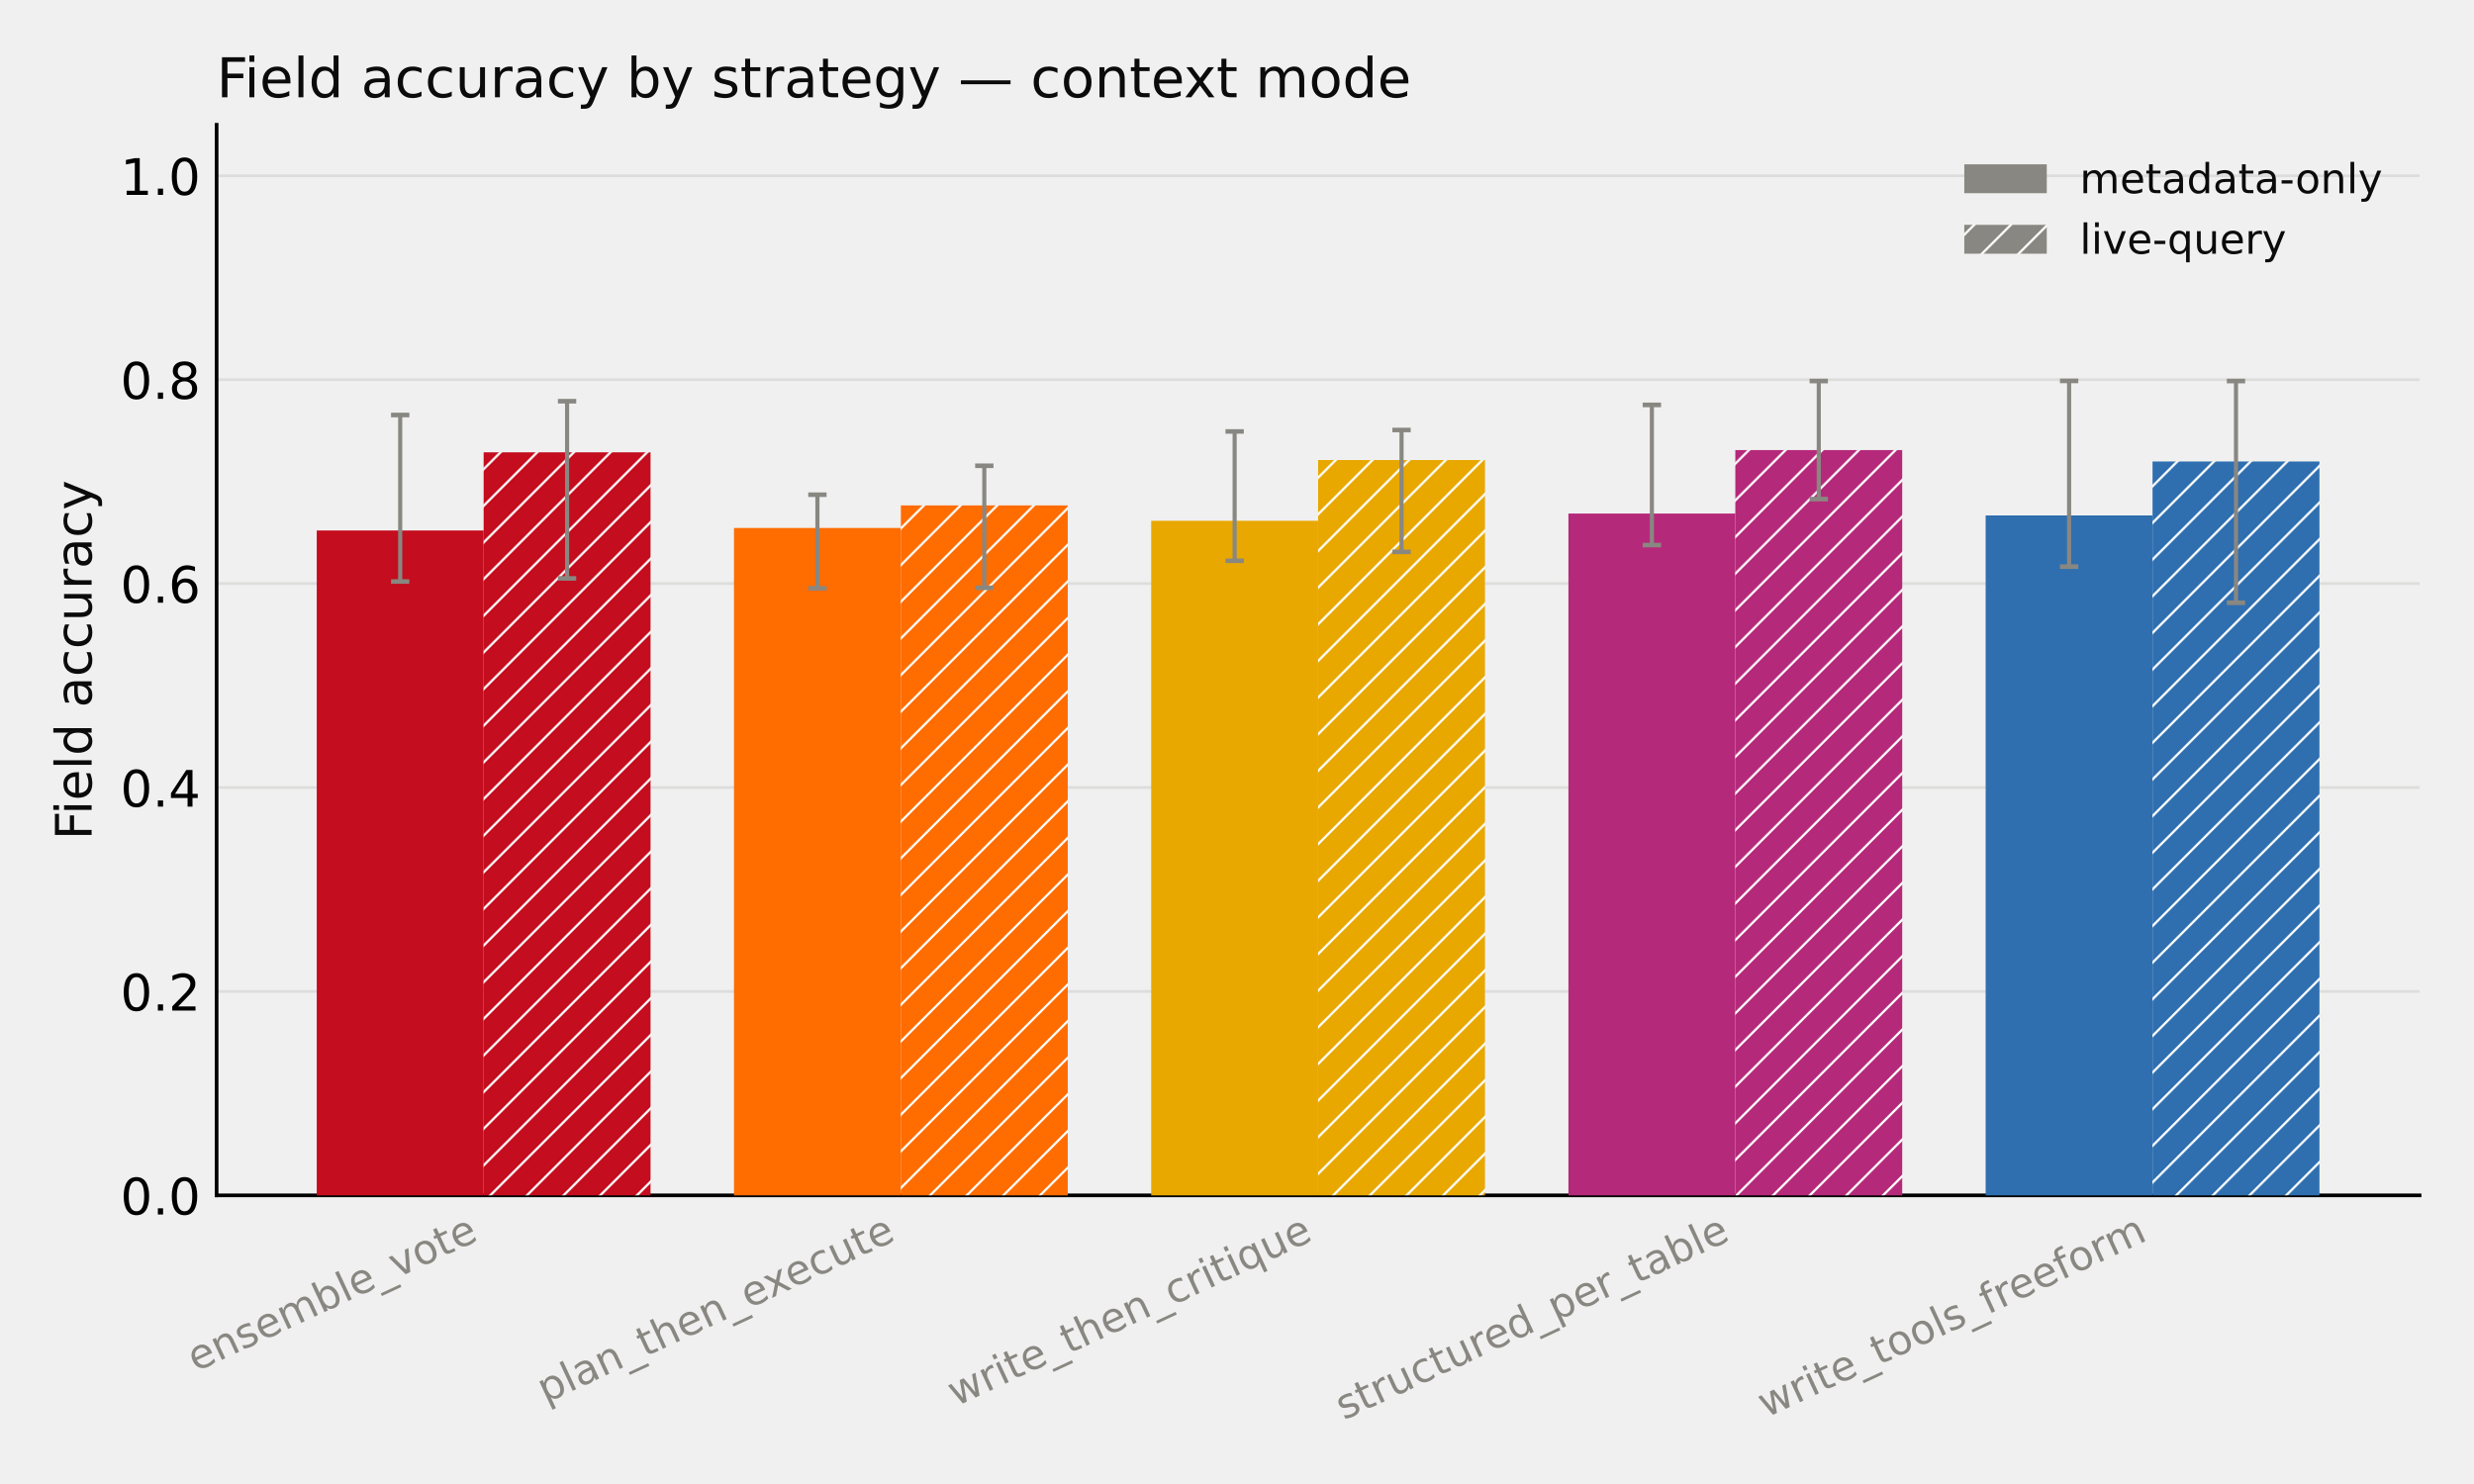
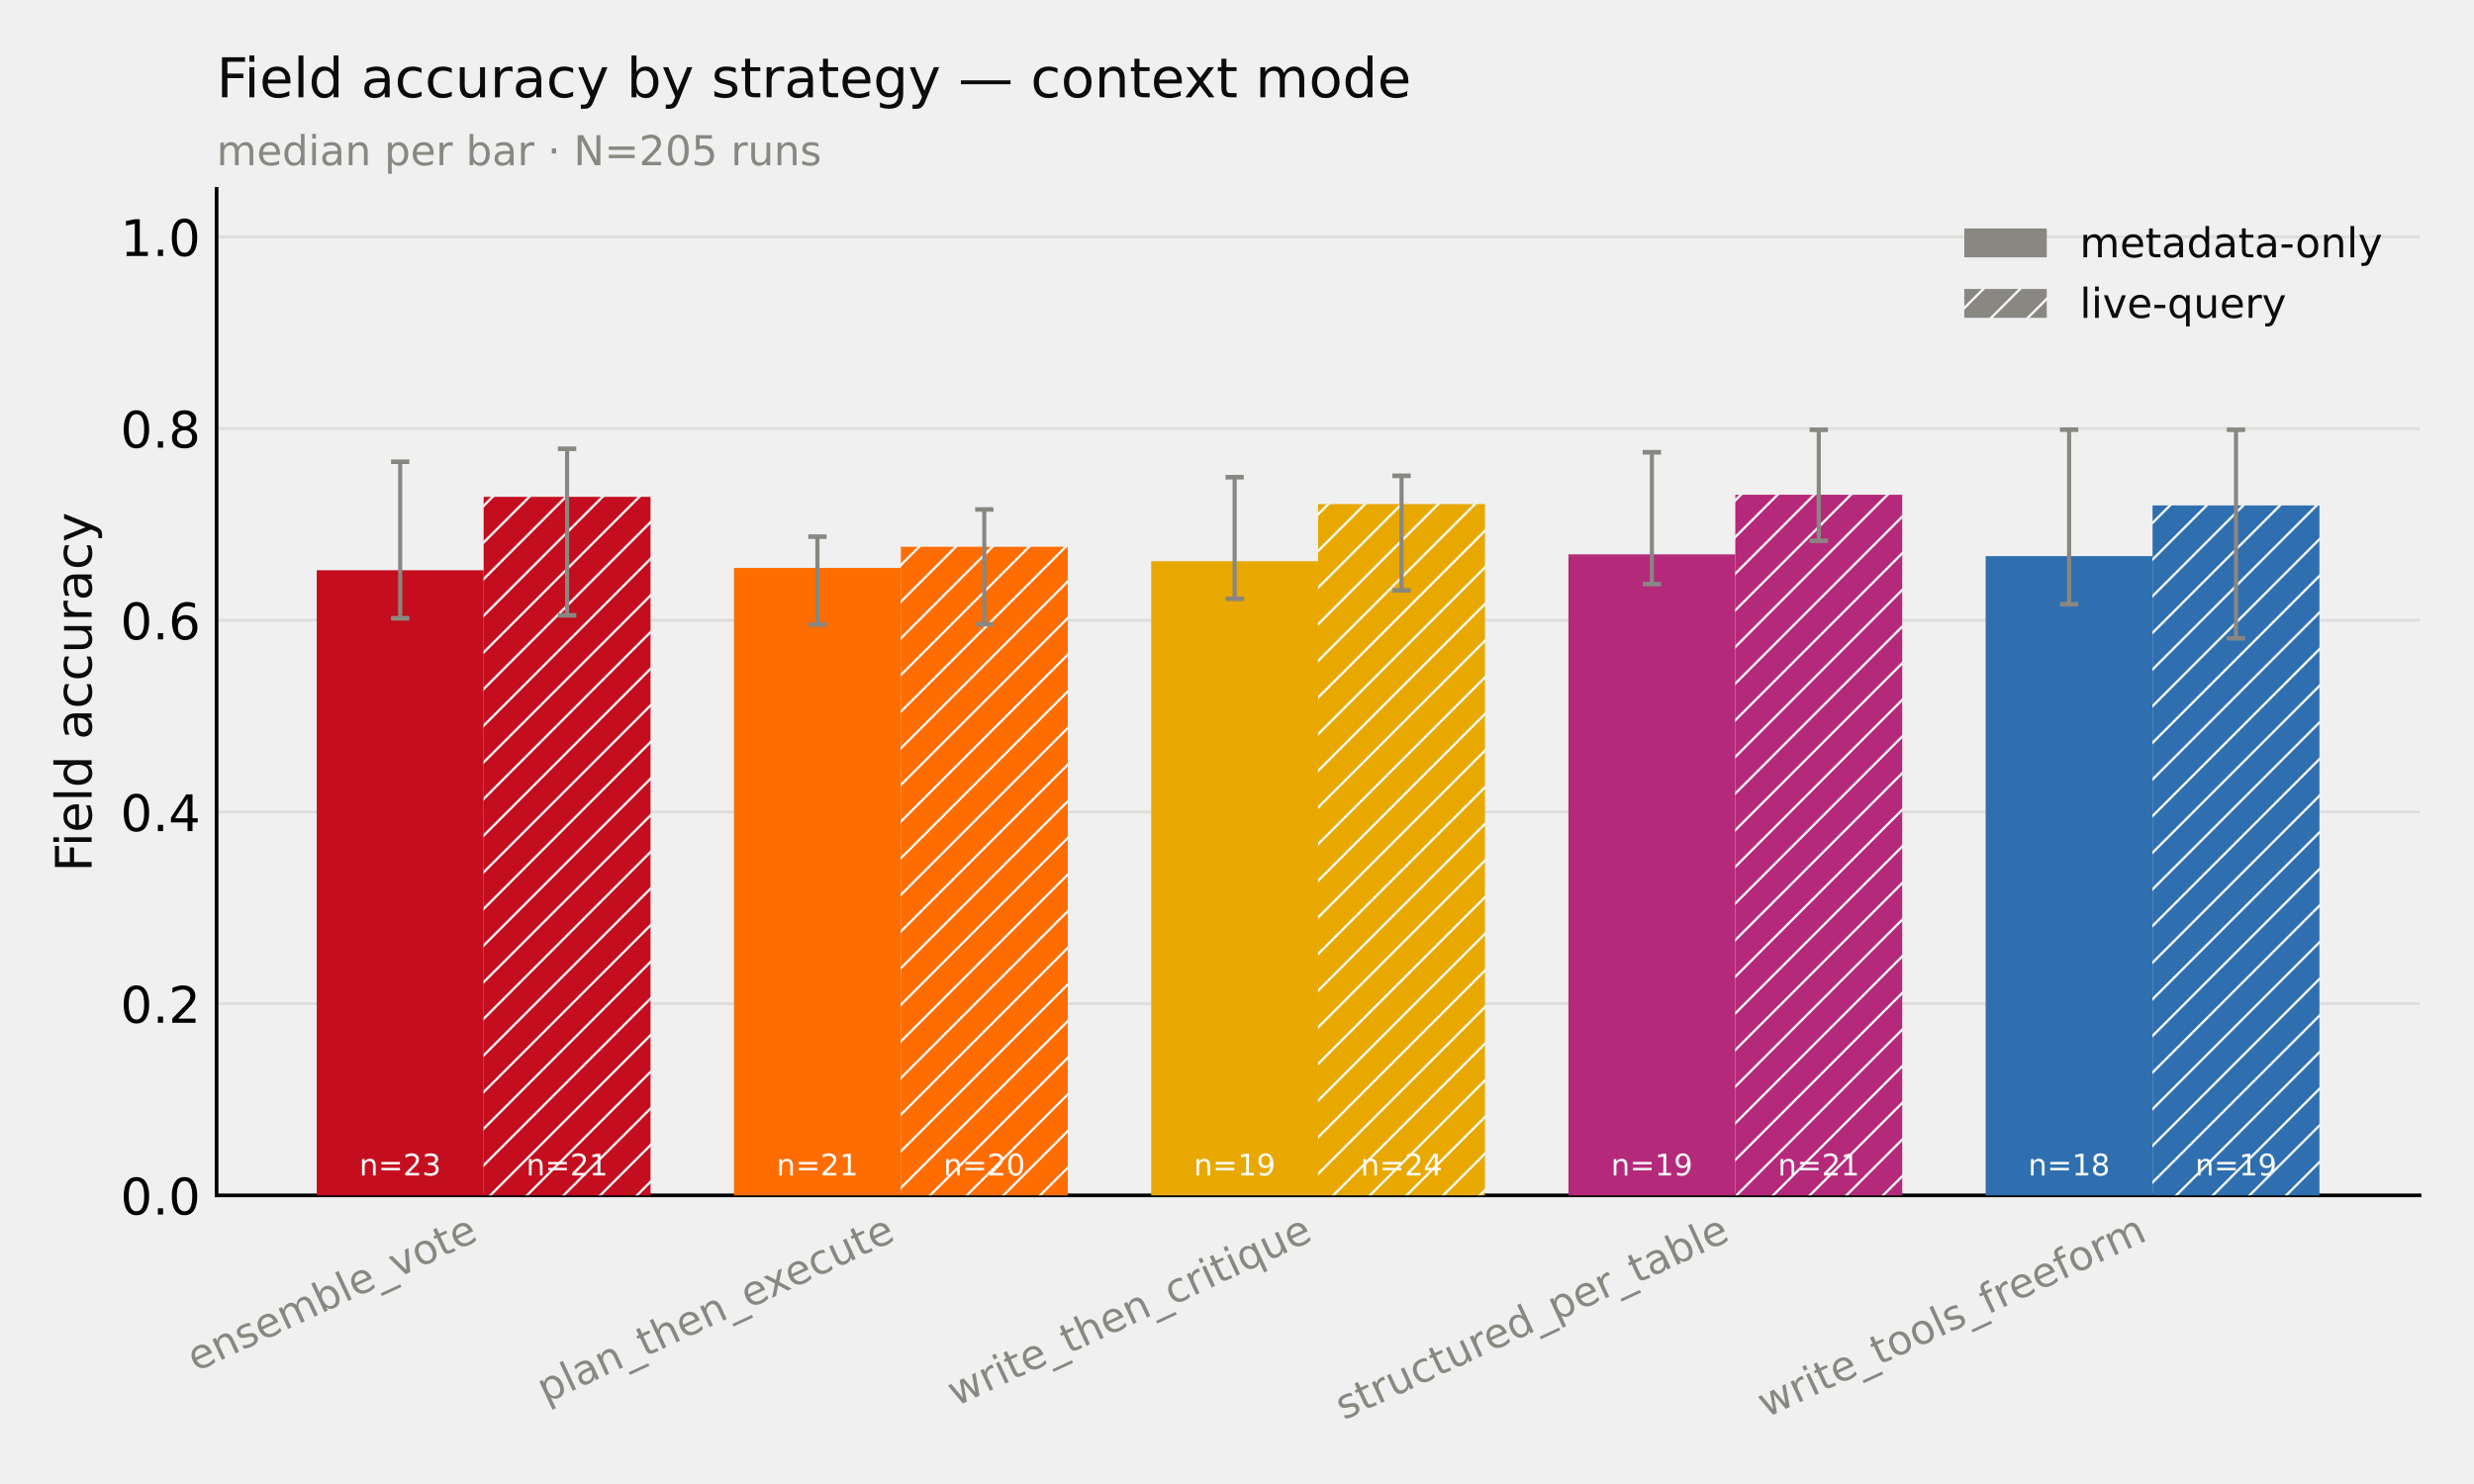
<svg xmlns="http://www.w3.org/2000/svg" xmlns:xlink="http://www.w3.org/1999/xlink" width="540pt" height="324pt" viewBox="0 0 540 324" version="1.1">
  <defs>
    <style type="text/css">*{stroke-linejoin: round; stroke-linecap: butt}</style>
  </defs>
  <g id="figure_1">
    <g id="patch_1">
      <path d="M 0 324  L 540 324  L 540 0  L 0 0  L 0 324  z " style="fill: none" />
    </g>
    <g id="axes_1">
      <g id="patch_2">
-         <path d="M 47.28 260.982  L 528.12 260.982  L 528.12 27.24  L 47.28 27.24  L 47.28 260.982  z " style="fill: none" />
+         <path d="M 47.28 260.982  L 528.12 260.982  L 528.12 41.24  L 47.28 41.24  L 47.28 260.982  z " style="fill: none" />
      </g>
      <g id="matplotlib.axis_1">
        <g id="xtick_1">
          <g id="line2d_1" />
          <g id="text_1">
            <text style="font-size: 9px; font-family: 'DejaVu Sans', 'Bitstream Vera Sans', 'Computer Modern Sans Serif', 'Lucida Grande', 'Verdana', 'Geneva', 'Lucid', 'Arial', 'Helvetica', 'Avant Garde', sans-serif; fill: #898781" transform="translate(42.68812 299.5812) rotate(-25)">ensemble_vote</text>
          </g>
        </g>
        <g id="xtick_2">
          <g id="line2d_2" />
          <g id="text_2">
            <text style="font-size: 9px; font-family: 'DejaVu Sans', 'Bitstream Vera Sans', 'Computer Modern Sans Serif', 'Lucida Grande', 'Verdana', 'Geneva', 'Lucid', 'Arial', 'Helvetica', 'Avant Garde', sans-serif; fill: #898781" transform="translate(119.0716 306.4289) rotate(-25)">plan_then_execute</text>
          </g>
        </g>
        <g id="xtick_3">
          <g id="line2d_3" />
          <g id="text_3">
            <text style="font-size: 9px; font-family: 'DejaVu Sans', 'Bitstream Vera Sans', 'Computer Modern Sans Serif', 'Lucida Grande', 'Verdana', 'Geneva', 'Lucid', 'Arial', 'Helvetica', 'Avant Garde', sans-serif; fill: #898781" transform="translate(208.6499 307.1236) rotate(-25)">write_then_critique</text>
          </g>
        </g>
        <g id="xtick_4">
          <g id="line2d_4" />
          <g id="text_4">
            <text style="font-size: 9px; font-family: 'DejaVu Sans', 'Bitstream Vera Sans', 'Computer Modern Sans Serif', 'Lucida Grande', 'Verdana', 'Geneva', 'Lucid', 'Arial', 'Helvetica', 'Avant Garde', sans-serif; fill: #898781" transform="translate(293.3163 310.1088) rotate(-25)">structured_per_table</text>
          </g>
        </g>
        <g id="xtick_5">
          <g id="line2d_5" />
          <g id="text_5">
            <text style="font-size: 9px; font-family: 'DejaVu Sans', 'Bitstream Vera Sans', 'Computer Modern Sans Serif', 'Lucida Grande', 'Verdana', 'Geneva', 'Lucid', 'Arial', 'Helvetica', 'Avant Garde', sans-serif; fill: #898781" transform="translate(385.4843 309.5959) rotate(-25)">write_tools_freeform</text>
          </g>
        </g>
      </g>
      <g id="matplotlib.axis_2">
        <g id="ytick_1">
          <g id="line2d_6">
-             <path d="M 47.28 260.982  L 528.12 260.982  " clip-path="url(#p470d381680)" style="fill: none; stroke: #898781; stroke-opacity: 0.18; stroke-width: 0.6; stroke-linecap: square" />
+             <path d="M 47.28 260.982  L 528.12 260.982  " clip-path="url(#pc0669f9964)" style="fill: none; stroke: #898781; stroke-opacity: 0.18; stroke-width: 0.6; stroke-linecap: square" />
          </g>
          <g id="line2d_7" />
          <g id="text_6">
            <text style="font-size: 11px; font-family: 'DejaVu Sans', 'Bitstream Vera Sans', 'Computer Modern Sans Serif', 'Lucida Grande', 'Verdana', 'Geneva', 'Lucid', 'Arial', 'Helvetica', 'Avant Garde', sans-serif; text-anchor: end" x="43.78" y="265.161" transform="rotate(-0 43.78 265.1614)">0.0</text>
          </g>
        </g>
        <g id="ytick_2">
          <g id="line2d_8">
-             <path d="M 47.28 216.46  L 528.12 216.46  " clip-path="url(#p470d381680)" style="fill: none; stroke: #898781; stroke-opacity: 0.18; stroke-width: 0.6; stroke-linecap: square" />
+             <path d="M 47.28 219.127  L 528.12 219.127  " clip-path="url(#pc0669f9964)" style="fill: none; stroke: #898781; stroke-opacity: 0.18; stroke-width: 0.6; stroke-linecap: square" />
          </g>
          <g id="line2d_9" />
          <g id="text_7">
-             <text style="font-size: 11px; font-family: 'DejaVu Sans', 'Bitstream Vera Sans', 'Computer Modern Sans Serif', 'Lucida Grande', 'Verdana', 'Geneva', 'Lucid', 'Arial', 'Helvetica', 'Avant Garde', sans-serif; text-anchor: end" x="43.78" y="220.639" transform="rotate(-0 43.78 220.639)">0.2</text>
+             <text style="font-size: 11px; font-family: 'DejaVu Sans', 'Bitstream Vera Sans', 'Computer Modern Sans Serif', 'Lucida Grande', 'Verdana', 'Geneva', 'Lucid', 'Arial', 'Helvetica', 'Avant Garde', sans-serif; text-anchor: end" x="43.78" y="223.306" transform="rotate(-0 43.78 223.3057)">0.2</text>
          </g>
        </g>
        <g id="ytick_3">
          <g id="line2d_10">
-             <path d="M 47.28 171.938  L 528.12 171.938  " clip-path="url(#p470d381680)" style="fill: none; stroke: #898781; stroke-opacity: 0.18; stroke-width: 0.6; stroke-linecap: square" />
+             <path d="M 47.28 177.271  L 528.12 177.271  " clip-path="url(#pc0669f9964)" style="fill: none; stroke: #898781; stroke-opacity: 0.18; stroke-width: 0.6; stroke-linecap: square" />
          </g>
          <g id="line2d_11" />
          <g id="text_8">
-             <text style="font-size: 11px; font-family: 'DejaVu Sans', 'Bitstream Vera Sans', 'Computer Modern Sans Serif', 'Lucida Grande', 'Verdana', 'Geneva', 'Lucid', 'Arial', 'Helvetica', 'Avant Garde', sans-serif; text-anchor: end" x="43.78" y="176.117" transform="rotate(-0 43.78 176.1167)">0.4</text>
+             <text style="font-size: 11px; font-family: 'DejaVu Sans', 'Bitstream Vera Sans', 'Computer Modern Sans Serif', 'Lucida Grande', 'Verdana', 'Geneva', 'Lucid', 'Arial', 'Helvetica', 'Avant Garde', sans-serif; text-anchor: end" x="43.78" y="181.45" transform="rotate(-0 43.78 181.45)">0.4</text>
          </g>
        </g>
        <g id="ytick_4">
          <g id="line2d_12">
-             <path d="M 47.28 127.415  L 528.12 127.415  " clip-path="url(#p470d381680)" style="fill: none; stroke: #898781; stroke-opacity: 0.18; stroke-width: 0.6; stroke-linecap: square" />
+             <path d="M 47.28 135.415  L 528.12 135.415  " clip-path="url(#pc0669f9964)" style="fill: none; stroke: #898781; stroke-opacity: 0.18; stroke-width: 0.6; stroke-linecap: square" />
          </g>
          <g id="line2d_13" />
          <g id="text_9">
-             <text style="font-size: 11px; font-family: 'DejaVu Sans', 'Bitstream Vera Sans', 'Computer Modern Sans Serif', 'Lucida Grande', 'Verdana', 'Geneva', 'Lucid', 'Arial', 'Helvetica', 'Avant Garde', sans-serif; text-anchor: end" x="43.78" y="131.594" transform="rotate(-0 43.78 131.5944)">0.6</text>
+             <text style="font-size: 11px; font-family: 'DejaVu Sans', 'Bitstream Vera Sans', 'Computer Modern Sans Serif', 'Lucida Grande', 'Verdana', 'Geneva', 'Lucid', 'Arial', 'Helvetica', 'Avant Garde', sans-serif; text-anchor: end" x="43.78" y="139.594" transform="rotate(-0 43.78 139.5944)">0.6</text>
          </g>
        </g>
        <g id="ytick_5">
          <g id="line2d_14">
-             <path d="M 47.28 82.893  L 528.12 82.893  " clip-path="url(#p470d381680)" style="fill: none; stroke: #898781; stroke-opacity: 0.18; stroke-width: 0.6; stroke-linecap: square" />
+             <path d="M 47.28 93.56  L 528.12 93.56  " clip-path="url(#pc0669f9964)" style="fill: none; stroke: #898781; stroke-opacity: 0.18; stroke-width: 0.6; stroke-linecap: square" />
          </g>
          <g id="line2d_15" />
          <g id="text_10">
-             <text style="font-size: 11px; font-family: 'DejaVu Sans', 'Bitstream Vera Sans', 'Computer Modern Sans Serif', 'Lucida Grande', 'Verdana', 'Geneva', 'Lucid', 'Arial', 'Helvetica', 'Avant Garde', sans-serif; text-anchor: end" x="43.78" y="87.072" transform="rotate(-0 43.78 87.07205)">0.8</text>
+             <text style="font-size: 11px; font-family: 'DejaVu Sans', 'Bitstream Vera Sans', 'Computer Modern Sans Serif', 'Lucida Grande', 'Verdana', 'Geneva', 'Lucid', 'Arial', 'Helvetica', 'Avant Garde', sans-serif; text-anchor: end" x="43.78" y="97.739" transform="rotate(-0 43.78 97.73872)">0.8</text>
          </g>
        </g>
        <g id="ytick_6">
          <g id="line2d_16">
-             <path d="M 47.28 38.371  L 528.12 38.371  " clip-path="url(#p470d381680)" style="fill: none; stroke: #898781; stroke-opacity: 0.18; stroke-width: 0.6; stroke-linecap: square" />
+             <path d="M 47.28 51.704  L 528.12 51.704  " clip-path="url(#pc0669f9964)" style="fill: none; stroke: #898781; stroke-opacity: 0.18; stroke-width: 0.6; stroke-linecap: square" />
          </g>
          <g id="line2d_17" />
          <g id="text_11">
-             <text style="font-size: 11px; font-family: 'DejaVu Sans', 'Bitstream Vera Sans', 'Computer Modern Sans Serif', 'Lucida Grande', 'Verdana', 'Geneva', 'Lucid', 'Arial', 'Helvetica', 'Avant Garde', sans-serif; text-anchor: end" x="43.78" y="42.55" transform="rotate(-0 43.78 42.54972)">1.0</text>
+             <text style="font-size: 11px; font-family: 'DejaVu Sans', 'Bitstream Vera Sans', 'Computer Modern Sans Serif', 'Lucida Grande', 'Verdana', 'Geneva', 'Lucid', 'Arial', 'Helvetica', 'Avant Garde', sans-serif; text-anchor: end" x="43.78" y="55.883" transform="rotate(-0 43.78 55.88306)">1.0</text>
          </g>
        </g>
        <g id="text_12">
-           <text style="font-size: 11px; font-family: 'DejaVu Sans', 'Bitstream Vera Sans', 'Computer Modern Sans Serif', 'Lucida Grande', 'Verdana', 'Geneva', 'Lucid', 'Arial', 'Helvetica', 'Avant Garde', sans-serif; text-anchor: middle; fill: #0b0b0b" x="19.999" y="144.111" transform="rotate(-90 19.99891 144.1111)">Field accuracy</text>
+           <text style="font-size: 11px; font-family: 'DejaVu Sans', 'Bitstream Vera Sans', 'Computer Modern Sans Serif', 'Lucida Grande', 'Verdana', 'Geneva', 'Lucid', 'Arial', 'Helvetica', 'Avant Garde', sans-serif; text-anchor: middle; fill: #0b0b0b" x="19.999" y="151.111" transform="rotate(-90 19.99891 151.1111)">Field accuracy</text>
        </g>
      </g>
      <g id="patch_3">
-         <path d="M 47.28 260.982  L 47.28 27.24  " style="fill: none; stroke: #000000; stroke-width: 0.8; stroke-linejoin: miter; stroke-linecap: square" />
+         <path d="M 47.28 260.982  L 47.28 41.24  " style="fill: none; stroke: #000000; stroke-width: 0.8; stroke-linejoin: miter; stroke-linecap: square" />
      </g>
      <g id="patch_4">
        <path d="M 47.28 260.982  L 528.12 260.982  " style="fill: none; stroke: #000000; stroke-width: 0.8; stroke-linejoin: miter; stroke-linecap: square" />
      </g>
      <g id="patch_5">
-         <path d="M 69.136 260.982  L 105.564 260.982  L 105.564 115.813  L 69.136 115.813  z " clip-path="url(#p470d381680)" style="fill: #c40d1e" />
+         <path d="M 69.136 260.982  L 105.564 260.982  L 105.564 124.508  L 69.136 124.508  z " clip-path="url(#pc0669f9964)" style="fill: #c40d1e" />
      </g>
      <g id="patch_6">
-         <path d="M 160.205 260.982  L 196.632 260.982  L 196.632 115.269  L 160.205 115.269  z " clip-path="url(#p470d381680)" style="fill: #ff6c00" />
+         <path d="M 160.205 260.982  L 196.632 260.982  L 196.632 123.997  L 160.205 123.997  z " clip-path="url(#pc0669f9964)" style="fill: #ff6c00" />
      </g>
      <g id="patch_7">
-         <path d="M 251.273 260.982  L 287.7 260.982  L 287.7 113.703  L 251.273 113.703  z " clip-path="url(#p470d381680)" style="fill: #e8a800" />
+         <path d="M 251.273 260.982  L 287.7 260.982  L 287.7 122.525  L 251.273 122.525  z " clip-path="url(#pc0669f9964)" style="fill: #e8a800" />
      </g>
      <g id="patch_8">
-         <path d="M 342.341 260.982  L 378.768 260.982  L 378.768 112.116  L 342.341 112.116  z " clip-path="url(#p470d381680)" style="fill: #b5297a" />
+         <path d="M 342.341 260.982  L 378.768 260.982  L 378.768 121.032  L 342.341 121.032  z " clip-path="url(#pc0669f9964)" style="fill: #b5297a" />
      </g>
      <g id="patch_9">
-         <path d="M 433.409 260.982  L 469.836 260.982  L 469.836 112.53  L 433.409 112.53  z " clip-path="url(#p470d381680)" style="fill: #2f6fb0" />
+         <path d="M 433.409 260.982  L 469.836 260.982  L 469.836 121.421  L 433.409 121.421  z " clip-path="url(#pc0669f9964)" style="fill: #2f6fb0" />
      </g>
      <g id="patch_10">
-         <path d="M 105.564 260.982  L 141.991 260.982  L 141.991 98.753  L 105.564 98.753  z " clip-path="url(#p470d381680)" style="fill: url(#hb6a19abe04)" />
+         <path d="M 105.564 260.982  L 141.991 260.982  L 141.991 108.47  L 105.564 108.47  z " clip-path="url(#pc0669f9964)" style="fill: url(#hb6a19abe04)" />
      </g>
      <g id="patch_11">
-         <path d="M 196.632 260.982  L 233.059 260.982  L 233.059 110.352  L 196.632 110.352  z " clip-path="url(#p470d381680)" style="fill: url(#h140f9f836e)" />
+         <path d="M 196.632 260.982  L 233.059 260.982  L 233.059 119.374  L 196.632 119.374  z " clip-path="url(#pc0669f9964)" style="fill: url(#h140f9f836e)" />
      </g>
      <g id="patch_12">
-         <path d="M 287.7 260.982  L 324.127 260.982  L 324.127 100.443  L 287.7 100.443  z " clip-path="url(#p470d381680)" style="fill: url(#h1f490f12f1)" />
+         <path d="M 287.7 260.982  L 324.127 260.982  L 324.127 110.058  L 287.7 110.058  z " clip-path="url(#pc0669f9964)" style="fill: url(#h1f490f12f1)" />
      </g>
      <g id="patch_13">
-         <path d="M 378.768 260.982  L 415.195 260.982  L 415.195 98.265  L 378.768 98.265  z " clip-path="url(#p470d381680)" style="fill: url(#hb22d482a66)" />
+         <path d="M 378.768 260.982  L 415.195 260.982  L 415.195 108.011  L 378.768 108.011  z " clip-path="url(#pc0669f9964)" style="fill: url(#hb22d482a66)" />
      </g>
      <g id="patch_14">
-         <path d="M 469.836 260.982  L 506.264 260.982  L 506.264 100.751  L 469.836 100.751  z " clip-path="url(#p470d381680)" style="fill: url(#h55045b728e)" />
+         <path d="M 469.836 260.982  L 506.264 260.982  L 506.264 110.348  L 469.836 110.348  z " clip-path="url(#pc0669f9964)" style="fill: url(#h55045b728e)" />
      </g>
      <g id="text_13">
+         <text style="font-size: 9px; font-family: 'DejaVu Sans', 'Bitstream Vera Sans', 'Computer Modern Sans Serif', 'Lucida Grande', 'Verdana', 'Geneva', 'Lucid', 'Arial', 'Helvetica', 'Avant Garde', sans-serif; text-anchor: start; fill: #898781" x="47.28" y="36.072" transform="rotate(-0 47.28 36.07215)">median per bar · N=205 runs</text>
+       </g>
+       <g id="text_14">
        <text style="font-size: 12px; font-family: 'DejaVu Sans', 'Bitstream Vera Sans', 'Computer Modern Sans Serif', 'Lucida Grande', 'Verdana', 'Geneva', 'Lucid', 'Arial', 'Helvetica', 'Avant Garde', sans-serif; text-anchor: start; fill: #0b0b0b" x="47.28" y="21.24" transform="rotate(-0 47.28 21.24)">Field accuracy by strategy — context mode</text>
      </g>
      <g id="LineCollection_1">
-         <path d="M 87.35 126.958  L 87.35 90.605  " clip-path="url(#p470d381680)" style="fill: none; stroke: #898781; stroke-width: 0.9" />
-         <path d="M 178.418 128.438  L 178.418 108.006  " clip-path="url(#p470d381680)" style="fill: none; stroke: #898781; stroke-width: 0.9" />
-         <path d="M 269.486 122.435  L 269.486 94.197  " clip-path="url(#p470d381680)" style="fill: none; stroke: #898781; stroke-width: 0.9" />
-         <path d="M 360.555 119.012  L 360.555 88.403  " clip-path="url(#p470d381680)" style="fill: none; stroke: #898781; stroke-width: 0.9" />
-         <path d="M 451.623 123.707  L 451.623 83.159  " clip-path="url(#p470d381680)" style="fill: none; stroke: #898781; stroke-width: 0.9" />
+         <path d="M 87.35 134.985  L 87.35 100.809  " clip-path="url(#pc0669f9964)" style="fill: none; stroke: #898781; stroke-width: 0.9" />
+         <path d="M 178.418 136.377  L 178.418 117.168  " clip-path="url(#pc0669f9964)" style="fill: none; stroke: #898781; stroke-width: 0.9" />
+         <path d="M 269.486 130.733  L 269.486 104.187  " clip-path="url(#pc0669f9964)" style="fill: none; stroke: #898781; stroke-width: 0.9" />
+         <path d="M 360.555 127.516  L 360.555 98.74  " clip-path="url(#pc0669f9964)" style="fill: none; stroke: #898781; stroke-width: 0.9" />
+         <path d="M 451.623 131.929  L 451.623 93.81  " clip-path="url(#pc0669f9964)" style="fill: none; stroke: #898781; stroke-width: 0.9" />
      </g>
      <g id="line2d_18">
        <defs>
          <path id="md1b8744651" d="M 2 0  L -2 -0  " style="stroke: #898781" />
        </defs>
-         <g clip-path="url(#p470d381680)">
-           <use xlink:href="#md1b8744651" x="87.35" y="126.958" style="fill: #1f77b4; stroke: #898781" />
-           <use xlink:href="#md1b8744651" x="178.418" y="128.438" style="fill: #1f77b4; stroke: #898781" />
-           <use xlink:href="#md1b8744651" x="269.486" y="122.435" style="fill: #1f77b4; stroke: #898781" />
-           <use xlink:href="#md1b8744651" x="360.555" y="119.012" style="fill: #1f77b4; stroke: #898781" />
-           <use xlink:href="#md1b8744651" x="451.623" y="123.707" style="fill: #1f77b4; stroke: #898781" />
+         <g clip-path="url(#pc0669f9964)">
+           <use xlink:href="#md1b8744651" x="87.35" y="134.985" style="fill: #1f77b4; stroke: #898781" />
+           <use xlink:href="#md1b8744651" x="178.418" y="136.377" style="fill: #1f77b4; stroke: #898781" />
+           <use xlink:href="#md1b8744651" x="269.486" y="130.733" style="fill: #1f77b4; stroke: #898781" />
+           <use xlink:href="#md1b8744651" x="360.555" y="127.516" style="fill: #1f77b4; stroke: #898781" />
+           <use xlink:href="#md1b8744651" x="451.623" y="131.929" style="fill: #1f77b4; stroke: #898781" />
        </g>
      </g>
      <g id="line2d_19">
-         <g clip-path="url(#p470d381680)">
-           <use xlink:href="#md1b8744651" x="87.35" y="90.605" style="fill: #1f77b4; stroke: #898781" />
-           <use xlink:href="#md1b8744651" x="178.418" y="108.006" style="fill: #1f77b4; stroke: #898781" />
-           <use xlink:href="#md1b8744651" x="269.486" y="94.197" style="fill: #1f77b4; stroke: #898781" />
-           <use xlink:href="#md1b8744651" x="360.555" y="88.403" style="fill: #1f77b4; stroke: #898781" />
-           <use xlink:href="#md1b8744651" x="451.623" y="83.159" style="fill: #1f77b4; stroke: #898781" />
+         <g clip-path="url(#pc0669f9964)">
+           <use xlink:href="#md1b8744651" x="87.35" y="100.809" style="fill: #1f77b4; stroke: #898781" />
+           <use xlink:href="#md1b8744651" x="178.418" y="117.168" style="fill: #1f77b4; stroke: #898781" />
+           <use xlink:href="#md1b8744651" x="269.486" y="104.187" style="fill: #1f77b4; stroke: #898781" />
+           <use xlink:href="#md1b8744651" x="360.555" y="98.74" style="fill: #1f77b4; stroke: #898781" />
+           <use xlink:href="#md1b8744651" x="451.623" y="93.81" style="fill: #1f77b4; stroke: #898781" />
        </g>
      </g>
      <g id="LineCollection_2">
-         <path d="M 123.777 126.278  L 123.777 87.592  " clip-path="url(#p470d381680)" style="fill: none; stroke: #898781; stroke-width: 0.9" />
-         <path d="M 214.845 128.334  L 214.845 101.692  " clip-path="url(#p470d381680)" style="fill: none; stroke: #898781; stroke-width: 0.9" />
-         <path d="M 305.914 120.488  L 305.914 93.877  " clip-path="url(#p470d381680)" style="fill: none; stroke: #898781; stroke-width: 0.9" />
-         <path d="M 396.982 108.968  L 396.982 83.188  " clip-path="url(#p470d381680)" style="fill: none; stroke: #898781; stroke-width: 0.9" />
-         <path d="M 488.05 131.605  L 488.05 83.188  " clip-path="url(#p470d381680)" style="fill: none; stroke: #898781; stroke-width: 0.9" />
+         <path d="M 123.777 134.347  L 123.777 97.977  " clip-path="url(#pc0669f9964)" style="fill: none; stroke: #898781; stroke-width: 0.9" />
+         <path d="M 214.845 136.279  L 214.845 111.233  " clip-path="url(#pc0669f9964)" style="fill: none; stroke: #898781; stroke-width: 0.9" />
+         <path d="M 305.914 128.903  L 305.914 103.885  " clip-path="url(#pc0669f9964)" style="fill: none; stroke: #898781; stroke-width: 0.9" />
+         <path d="M 396.982 118.073  L 396.982 93.837  " clip-path="url(#pc0669f9964)" style="fill: none; stroke: #898781; stroke-width: 0.9" />
+         <path d="M 488.05 139.354  L 488.05 93.837  " clip-path="url(#pc0669f9964)" style="fill: none; stroke: #898781; stroke-width: 0.9" />
      </g>
      <g id="line2d_20">
-         <g clip-path="url(#p470d381680)">
-           <use xlink:href="#md1b8744651" x="123.777" y="126.278" style="fill: #1f77b4; stroke: #898781" />
-           <use xlink:href="#md1b8744651" x="214.845" y="128.334" style="fill: #1f77b4; stroke: #898781" />
-           <use xlink:href="#md1b8744651" x="305.914" y="120.488" style="fill: #1f77b4; stroke: #898781" />
-           <use xlink:href="#md1b8744651" x="396.982" y="108.968" style="fill: #1f77b4; stroke: #898781" />
-           <use xlink:href="#md1b8744651" x="488.05" y="131.605" style="fill: #1f77b4; stroke: #898781" />
+         <g clip-path="url(#pc0669f9964)">
+           <use xlink:href="#md1b8744651" x="123.777" y="134.347" style="fill: #1f77b4; stroke: #898781" />
+           <use xlink:href="#md1b8744651" x="214.845" y="136.279" style="fill: #1f77b4; stroke: #898781" />
+           <use xlink:href="#md1b8744651" x="305.914" y="128.903" style="fill: #1f77b4; stroke: #898781" />
+           <use xlink:href="#md1b8744651" x="396.982" y="118.073" style="fill: #1f77b4; stroke: #898781" />
+           <use xlink:href="#md1b8744651" x="488.05" y="139.354" style="fill: #1f77b4; stroke: #898781" />
        </g>
      </g>
      <g id="line2d_21">
-         <g clip-path="url(#p470d381680)">
-           <use xlink:href="#md1b8744651" x="123.777" y="87.592" style="fill: #1f77b4; stroke: #898781" />
-           <use xlink:href="#md1b8744651" x="214.845" y="101.692" style="fill: #1f77b4; stroke: #898781" />
-           <use xlink:href="#md1b8744651" x="305.914" y="93.877" style="fill: #1f77b4; stroke: #898781" />
-           <use xlink:href="#md1b8744651" x="396.982" y="83.188" style="fill: #1f77b4; stroke: #898781" />
-           <use xlink:href="#md1b8744651" x="488.05" y="83.188" style="fill: #1f77b4; stroke: #898781" />
-         </g>
+         <g clip-path="url(#pc0669f9964)">
+           <use xlink:href="#md1b8744651" x="123.777" y="97.977" style="fill: #1f77b4; stroke: #898781" />
+           <use xlink:href="#md1b8744651" x="214.845" y="111.233" style="fill: #1f77b4; stroke: #898781" />
+           <use xlink:href="#md1b8744651" x="305.914" y="103.885" style="fill: #1f77b4; stroke: #898781" />
+           <use xlink:href="#md1b8744651" x="396.982" y="93.837" style="fill: #1f77b4; stroke: #898781" />
+           <use xlink:href="#md1b8744651" x="488.05" y="93.837" style="fill: #1f77b4; stroke: #898781" />
+         </g>
+       </g>
+       <g id="text_15">
+         <text style="font-size: 6.5px; font-family: 'DejaVu Sans', 'Bitstream Vera Sans', 'Computer Modern Sans Serif', 'Lucida Grande', 'Verdana', 'Geneva', 'Lucid', 'Arial', 'Helvetica', 'Avant Garde', sans-serif; text-anchor: middle; fill: #ffffff" x="87.35" y="256.63" transform="rotate(-0 87.35 256.6304)">n=23</text>
+       </g>
+       <g id="text_16">
+         <text style="font-size: 6.5px; font-family: 'DejaVu Sans', 'Bitstream Vera Sans', 'Computer Modern Sans Serif', 'Lucida Grande', 'Verdana', 'Geneva', 'Lucid', 'Arial', 'Helvetica', 'Avant Garde', sans-serif; text-anchor: middle; fill: #ffffff" x="178.418" y="256.63" transform="rotate(-0 178.4182 256.6304)">n=21</text>
+       </g>
+       <g id="text_17">
+         <text style="font-size: 6.5px; font-family: 'DejaVu Sans', 'Bitstream Vera Sans', 'Computer Modern Sans Serif', 'Lucida Grande', 'Verdana', 'Geneva', 'Lucid', 'Arial', 'Helvetica', 'Avant Garde', sans-serif; text-anchor: middle; fill: #ffffff" x="269.486" y="256.63" transform="rotate(-0 269.4864 256.6304)">n=19</text>
+       </g>
+       <g id="text_18">
+         <text style="font-size: 6.5px; font-family: 'DejaVu Sans', 'Bitstream Vera Sans', 'Computer Modern Sans Serif', 'Lucida Grande', 'Verdana', 'Geneva', 'Lucid', 'Arial', 'Helvetica', 'Avant Garde', sans-serif; text-anchor: middle; fill: #ffffff" x="360.555" y="256.63" transform="rotate(-0 360.5545 256.6304)">n=19</text>
+       </g>
+       <g id="text_19">
+         <text style="font-size: 6.5px; font-family: 'DejaVu Sans', 'Bitstream Vera Sans', 'Computer Modern Sans Serif', 'Lucida Grande', 'Verdana', 'Geneva', 'Lucid', 'Arial', 'Helvetica', 'Avant Garde', sans-serif; text-anchor: middle; fill: #ffffff" x="451.623" y="256.63" transform="rotate(-0 451.6227 256.6304)">n=18</text>
+       </g>
+       <g id="text_20">
+         <text style="font-size: 6.5px; font-family: 'DejaVu Sans', 'Bitstream Vera Sans', 'Computer Modern Sans Serif', 'Lucida Grande', 'Verdana', 'Geneva', 'Lucid', 'Arial', 'Helvetica', 'Avant Garde', sans-serif; text-anchor: middle; fill: #ffffff" x="123.777" y="256.63" transform="rotate(-0 123.7773 256.6304)">n=21</text>
+       </g>
+       <g id="text_21">
+         <text style="font-size: 6.5px; font-family: 'DejaVu Sans', 'Bitstream Vera Sans', 'Computer Modern Sans Serif', 'Lucida Grande', 'Verdana', 'Geneva', 'Lucid', 'Arial', 'Helvetica', 'Avant Garde', sans-serif; text-anchor: middle; fill: #ffffff" x="214.845" y="256.63" transform="rotate(-0 214.8455 256.6304)">n=20</text>
+       </g>
+       <g id="text_22">
+         <text style="font-size: 6.5px; font-family: 'DejaVu Sans', 'Bitstream Vera Sans', 'Computer Modern Sans Serif', 'Lucida Grande', 'Verdana', 'Geneva', 'Lucid', 'Arial', 'Helvetica', 'Avant Garde', sans-serif; text-anchor: middle; fill: #ffffff" x="305.914" y="256.63" transform="rotate(-0 305.9136 256.6304)">n=24</text>
+       </g>
+       <g id="text_23">
+         <text style="font-size: 6.5px; font-family: 'DejaVu Sans', 'Bitstream Vera Sans', 'Computer Modern Sans Serif', 'Lucida Grande', 'Verdana', 'Geneva', 'Lucid', 'Arial', 'Helvetica', 'Avant Garde', sans-serif; text-anchor: middle; fill: #ffffff" x="396.982" y="256.63" transform="rotate(-0 396.9818 256.6304)">n=21</text>
+       </g>
+       <g id="text_24">
+         <text style="font-size: 6.5px; font-family: 'DejaVu Sans', 'Bitstream Vera Sans', 'Computer Modern Sans Serif', 'Lucida Grande', 'Verdana', 'Geneva', 'Lucid', 'Arial', 'Helvetica', 'Avant Garde', sans-serif; text-anchor: middle; fill: #ffffff" x="488.05" y="256.63" transform="rotate(-0 488.05 256.6304)">n=19</text>
      </g>
      <g id="legend_1">
        <g id="patch_15">
-           <path d="M 428.746 42.179  L 446.746 42.179  L 446.746 35.879  L 428.746 35.879  z " style="fill: #898781" />
-         </g>
-         <g id="text_14">
-           <text style="font-size: 9px; font-family: 'DejaVu Sans', 'Bitstream Vera Sans', 'Computer Modern Sans Serif', 'Lucida Grande', 'Verdana', 'Geneva', 'Lucid', 'Arial', 'Helvetica', 'Avant Garde', sans-serif; text-anchor: start; fill: #0b0b0b" x="453.946" y="42.179" transform="rotate(-0 453.9459 42.17859)">metadata-only</text>
+           <path d="M 428.746 56.179  L 446.746 56.179  L 446.746 49.879  L 428.746 49.879  z " style="fill: #898781" />
+         </g>
+         <g id="text_25">
+           <text style="font-size: 9px; font-family: 'DejaVu Sans', 'Bitstream Vera Sans', 'Computer Modern Sans Serif', 'Lucida Grande', 'Verdana', 'Geneva', 'Lucid', 'Arial', 'Helvetica', 'Avant Garde', sans-serif; text-anchor: start; fill: #0b0b0b" x="453.946" y="56.179" transform="rotate(-0 453.9459 56.17859)">metadata-only</text>
        </g>
        <g id="patch_16">
-           <path d="M 428.746 55.389  L 446.746 55.389  L 446.746 49.089  L 428.746 49.089  z " style="fill: url(#hb0d9ddce19)" />
-         </g>
-         <g id="text_15">
-           <text style="font-size: 9px; font-family: 'DejaVu Sans', 'Bitstream Vera Sans', 'Computer Modern Sans Serif', 'Lucida Grande', 'Verdana', 'Geneva', 'Lucid', 'Arial', 'Helvetica', 'Avant Garde', sans-serif; text-anchor: start; fill: #0b0b0b" x="453.946" y="55.389" transform="rotate(-0 453.9459 55.38891)">live-query</text>
+           <path d="M 428.746 69.389  L 446.746 69.389  L 446.746 63.089  L 428.746 63.089  z " style="fill: url(#hb0d9ddce19)" />
+         </g>
+         <g id="text_26">
+           <text style="font-size: 9px; font-family: 'DejaVu Sans', 'Bitstream Vera Sans', 'Computer Modern Sans Serif', 'Lucida Grande', 'Verdana', 'Geneva', 'Lucid', 'Arial', 'Helvetica', 'Avant Garde', sans-serif; text-anchor: start; fill: #0b0b0b" x="453.946" y="69.389" transform="rotate(-0 453.9459 69.38891)">live-query</text>
        </g>
      </g>
    </g>
  </g>
  <defs>
-     <clipPath id="p470d381680">
-       <rect x="47.28" y="27.24" width="480.84" height="233.742" />
+     <clipPath id="pc0669f9964">
+       <rect x="47.28" y="41.24" width="480.84" height="219.742" />
    </clipPath>
  </defs>
  <defs>
    <pattern id="hb6a19abe04" patternUnits="userSpaceOnUse" x="0" y="0" width="72" height="72">
      <rect x="0" y="0" width="73" height="73" fill="#c40d1e" />
      <path d="M -36 36  L 36 -36  M -32 40  L 40 -32  M -28 44  L 44 -28  M -24 48  L 48 -24  M -20 52  L 52 -20  M -16 56  L 56 -16  M -12 60  L 60 -12  M -8 64  L 64 -8  M -4 68  L 68 -4  M 0 72  L 72 0  M 4 76  L 76 4  M 8 80  L 80 8  M 12 84  L 84 12  M 16 88  L 88 16  M 20 92  L 92 20  M 24 96  L 96 24  M 28 100  L 100 28  M 32 104  L 104 32  M 36 108  L 108 36  " style="fill: #ffffff; stroke: #ffffff; stroke-width: 0.5; stroke-linecap: butt; stroke-linejoin: miter" />
    </pattern>
    <pattern id="h140f9f836e" patternUnits="userSpaceOnUse" x="0" y="0" width="72" height="72">
      <rect x="0" y="0" width="73" height="73" fill="#ff6c00" />
      <path d="M -36 36  L 36 -36  M -32 40  L 40 -32  M -28 44  L 44 -28  M -24 48  L 48 -24  M -20 52  L 52 -20  M -16 56  L 56 -16  M -12 60  L 60 -12  M -8 64  L 64 -8  M -4 68  L 68 -4  M 0 72  L 72 0  M 4 76  L 76 4  M 8 80  L 80 8  M 12 84  L 84 12  M 16 88  L 88 16  M 20 92  L 92 20  M 24 96  L 96 24  M 28 100  L 100 28  M 32 104  L 104 32  M 36 108  L 108 36  " style="fill: #ffffff; stroke: #ffffff; stroke-width: 0.5; stroke-linecap: butt; stroke-linejoin: miter" />
    </pattern>
    <pattern id="h1f490f12f1" patternUnits="userSpaceOnUse" x="0" y="0" width="72" height="72">
      <rect x="0" y="0" width="73" height="73" fill="#e8a800" />
      <path d="M -36 36  L 36 -36  M -32 40  L 40 -32  M -28 44  L 44 -28  M -24 48  L 48 -24  M -20 52  L 52 -20  M -16 56  L 56 -16  M -12 60  L 60 -12  M -8 64  L 64 -8  M -4 68  L 68 -4  M 0 72  L 72 0  M 4 76  L 76 4  M 8 80  L 80 8  M 12 84  L 84 12  M 16 88  L 88 16  M 20 92  L 92 20  M 24 96  L 96 24  M 28 100  L 100 28  M 32 104  L 104 32  M 36 108  L 108 36  " style="fill: #ffffff; stroke: #ffffff; stroke-width: 0.5; stroke-linecap: butt; stroke-linejoin: miter" />
    </pattern>
    <pattern id="hb22d482a66" patternUnits="userSpaceOnUse" x="0" y="0" width="72" height="72">
      <rect x="0" y="0" width="73" height="73" fill="#b5297a" />
      <path d="M -36 36  L 36 -36  M -32 40  L 40 -32  M -28 44  L 44 -28  M -24 48  L 48 -24  M -20 52  L 52 -20  M -16 56  L 56 -16  M -12 60  L 60 -12  M -8 64  L 64 -8  M -4 68  L 68 -4  M 0 72  L 72 0  M 4 76  L 76 4  M 8 80  L 80 8  M 12 84  L 84 12  M 16 88  L 88 16  M 20 92  L 92 20  M 24 96  L 96 24  M 28 100  L 100 28  M 32 104  L 104 32  M 36 108  L 108 36  " style="fill: #ffffff; stroke: #ffffff; stroke-width: 0.5; stroke-linecap: butt; stroke-linejoin: miter" />
    </pattern>
    <pattern id="h55045b728e" patternUnits="userSpaceOnUse" x="0" y="0" width="72" height="72">
      <rect x="0" y="0" width="73" height="73" fill="#2f6fb0" />
      <path d="M -36 36  L 36 -36  M -32 40  L 40 -32  M -28 44  L 44 -28  M -24 48  L 48 -24  M -20 52  L 52 -20  M -16 56  L 56 -16  M -12 60  L 60 -12  M -8 64  L 64 -8  M -4 68  L 68 -4  M 0 72  L 72 0  M 4 76  L 76 4  M 8 80  L 80 8  M 12 84  L 84 12  M 16 88  L 88 16  M 20 92  L 92 20  M 24 96  L 96 24  M 28 100  L 100 28  M 32 104  L 104 32  M 36 108  L 108 36  " style="fill: #ffffff; stroke: #ffffff; stroke-width: 0.5; stroke-linecap: butt; stroke-linejoin: miter" />
    </pattern>
    <pattern id="hb0d9ddce19" patternUnits="userSpaceOnUse" x="0" y="0" width="72" height="72">
      <rect x="0" y="0" width="73" height="73" fill="#898781" />
      <path d="M -36 36  L 36 -36  M -32 40  L 40 -32  M -28 44  L 44 -28  M -24 48  L 48 -24  M -20 52  L 52 -20  M -16 56  L 56 -16  M -12 60  L 60 -12  M -8 64  L 64 -8  M -4 68  L 68 -4  M 0 72  L 72 0  M 4 76  L 76 4  M 8 80  L 80 8  M 12 84  L 84 12  M 16 88  L 88 16  M 20 92  L 92 20  M 24 96  L 96 24  M 28 100  L 100 28  M 32 104  L 104 32  M 36 108  L 108 36  " style="fill: #ffffff; stroke: #ffffff; stroke-width: 0.5; stroke-linecap: butt; stroke-linejoin: miter" />
    </pattern>
  </defs>
</svg>
